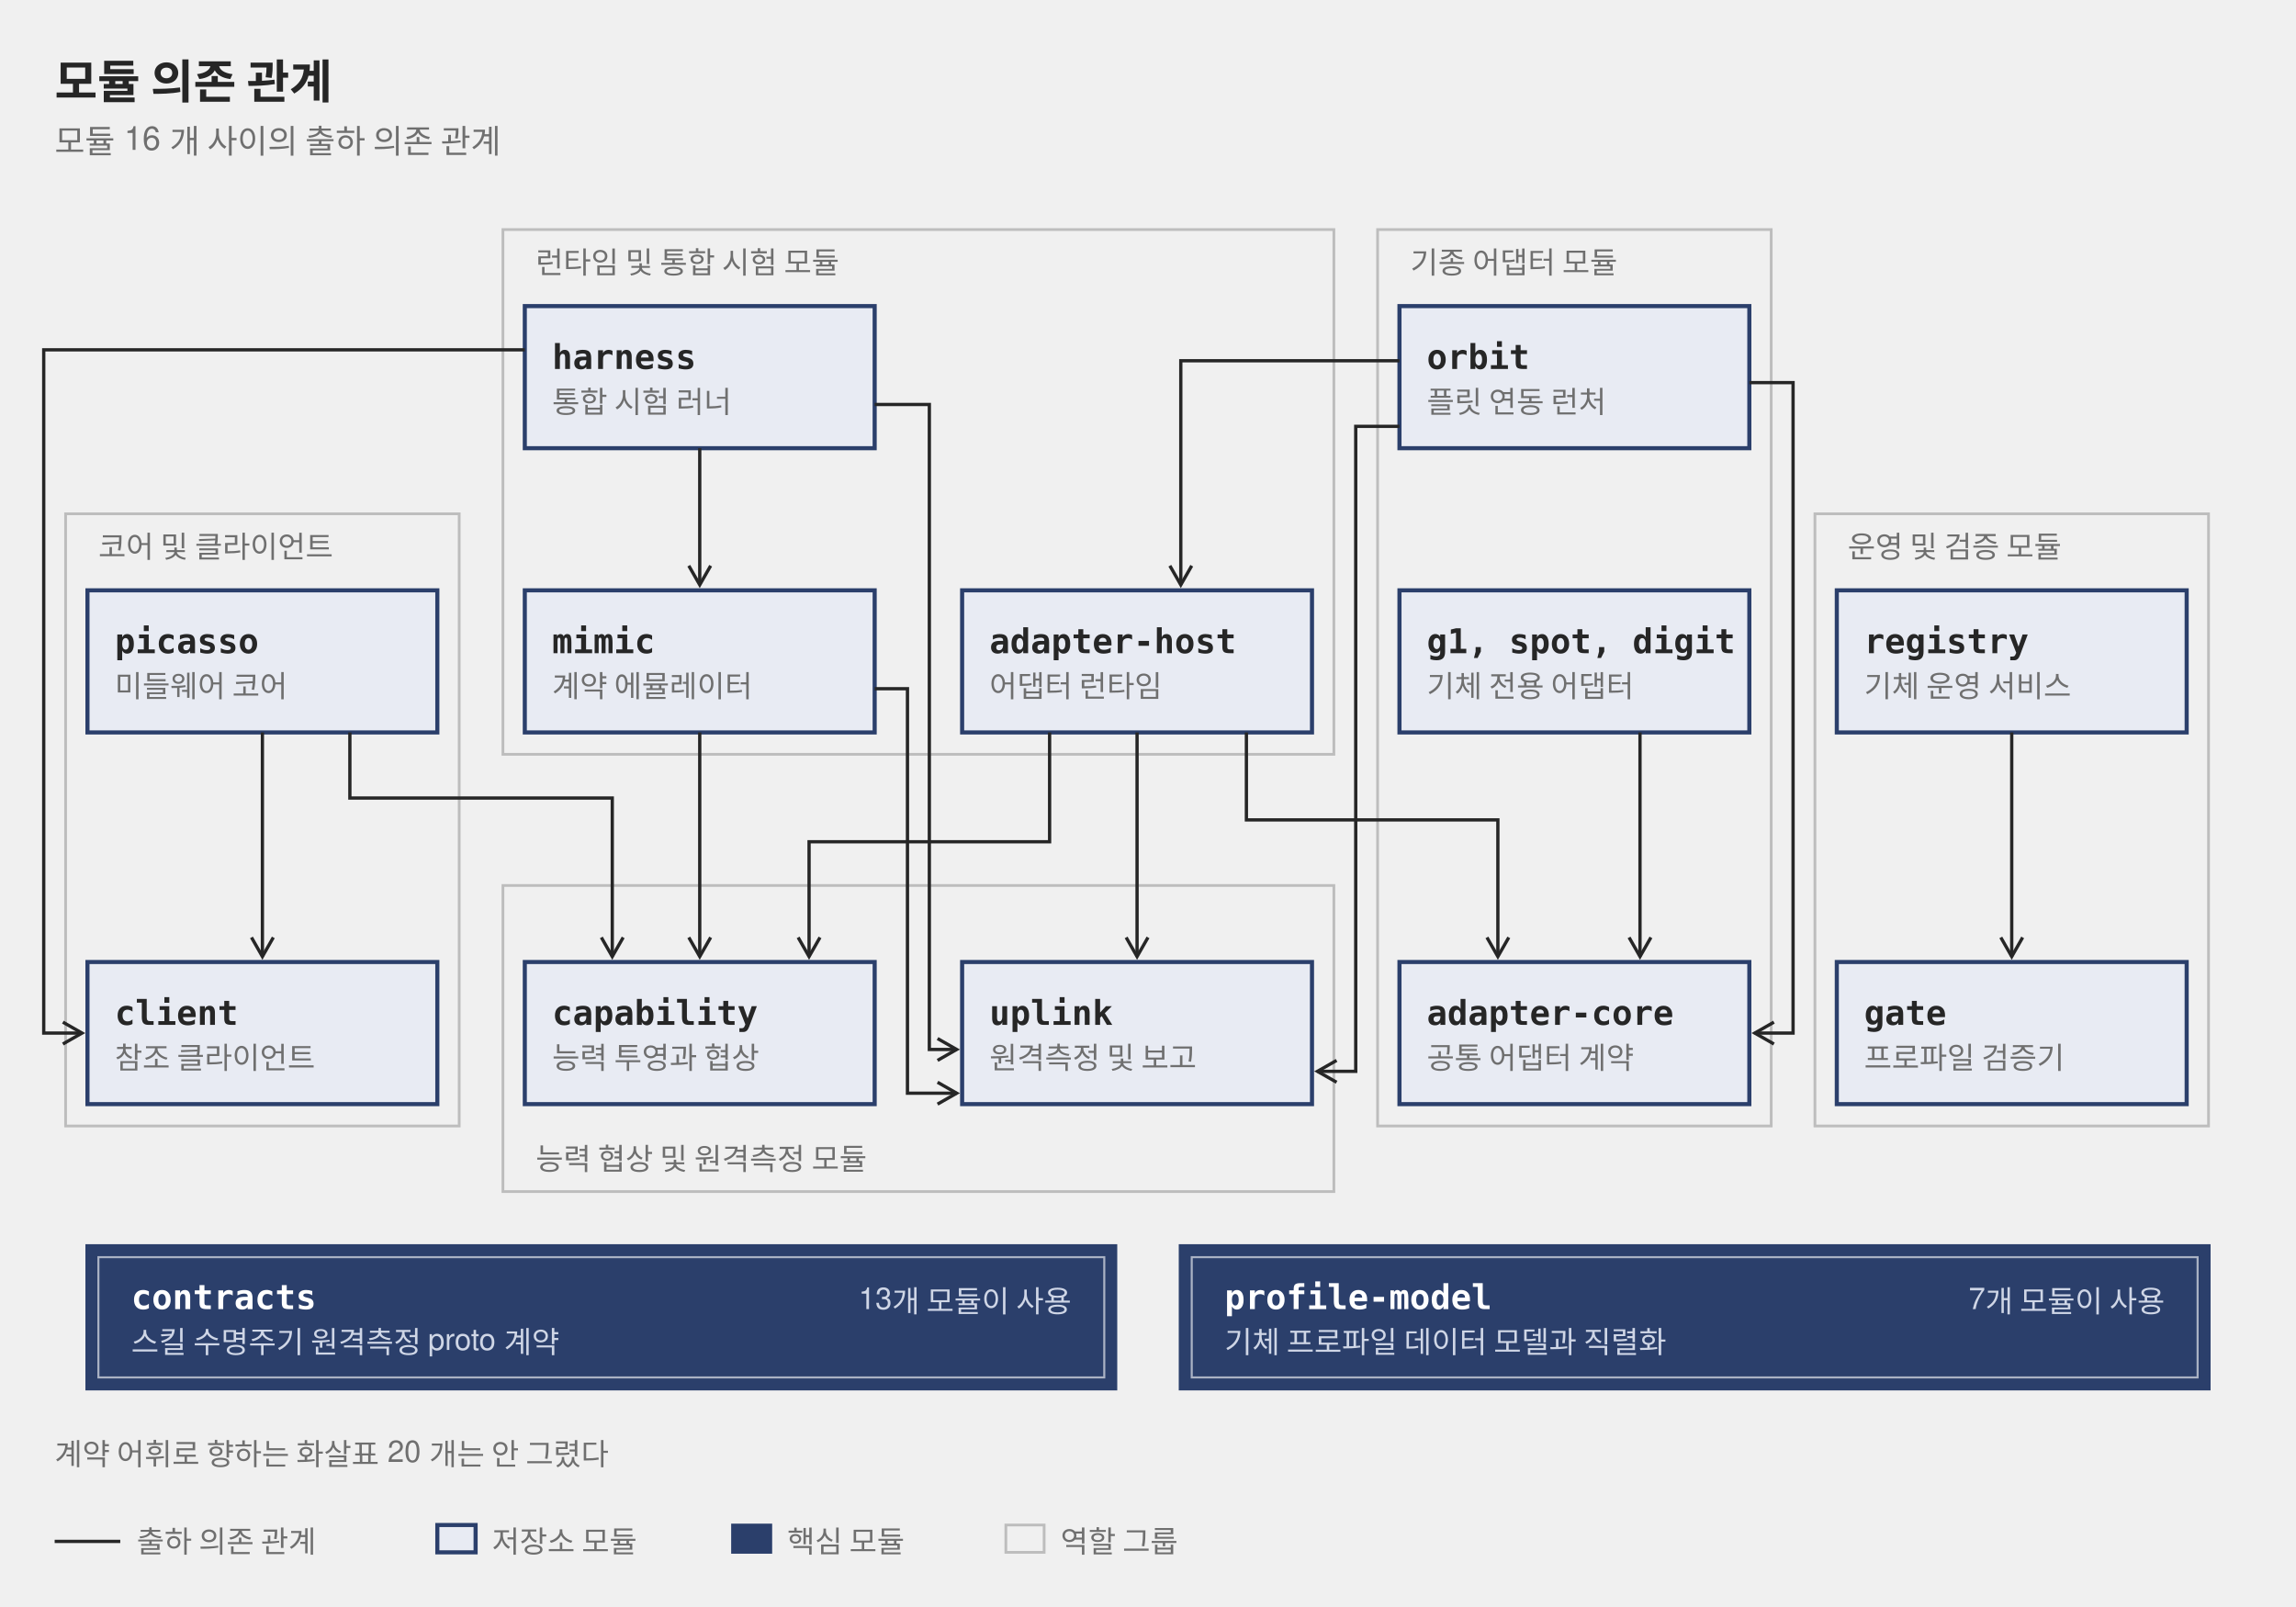
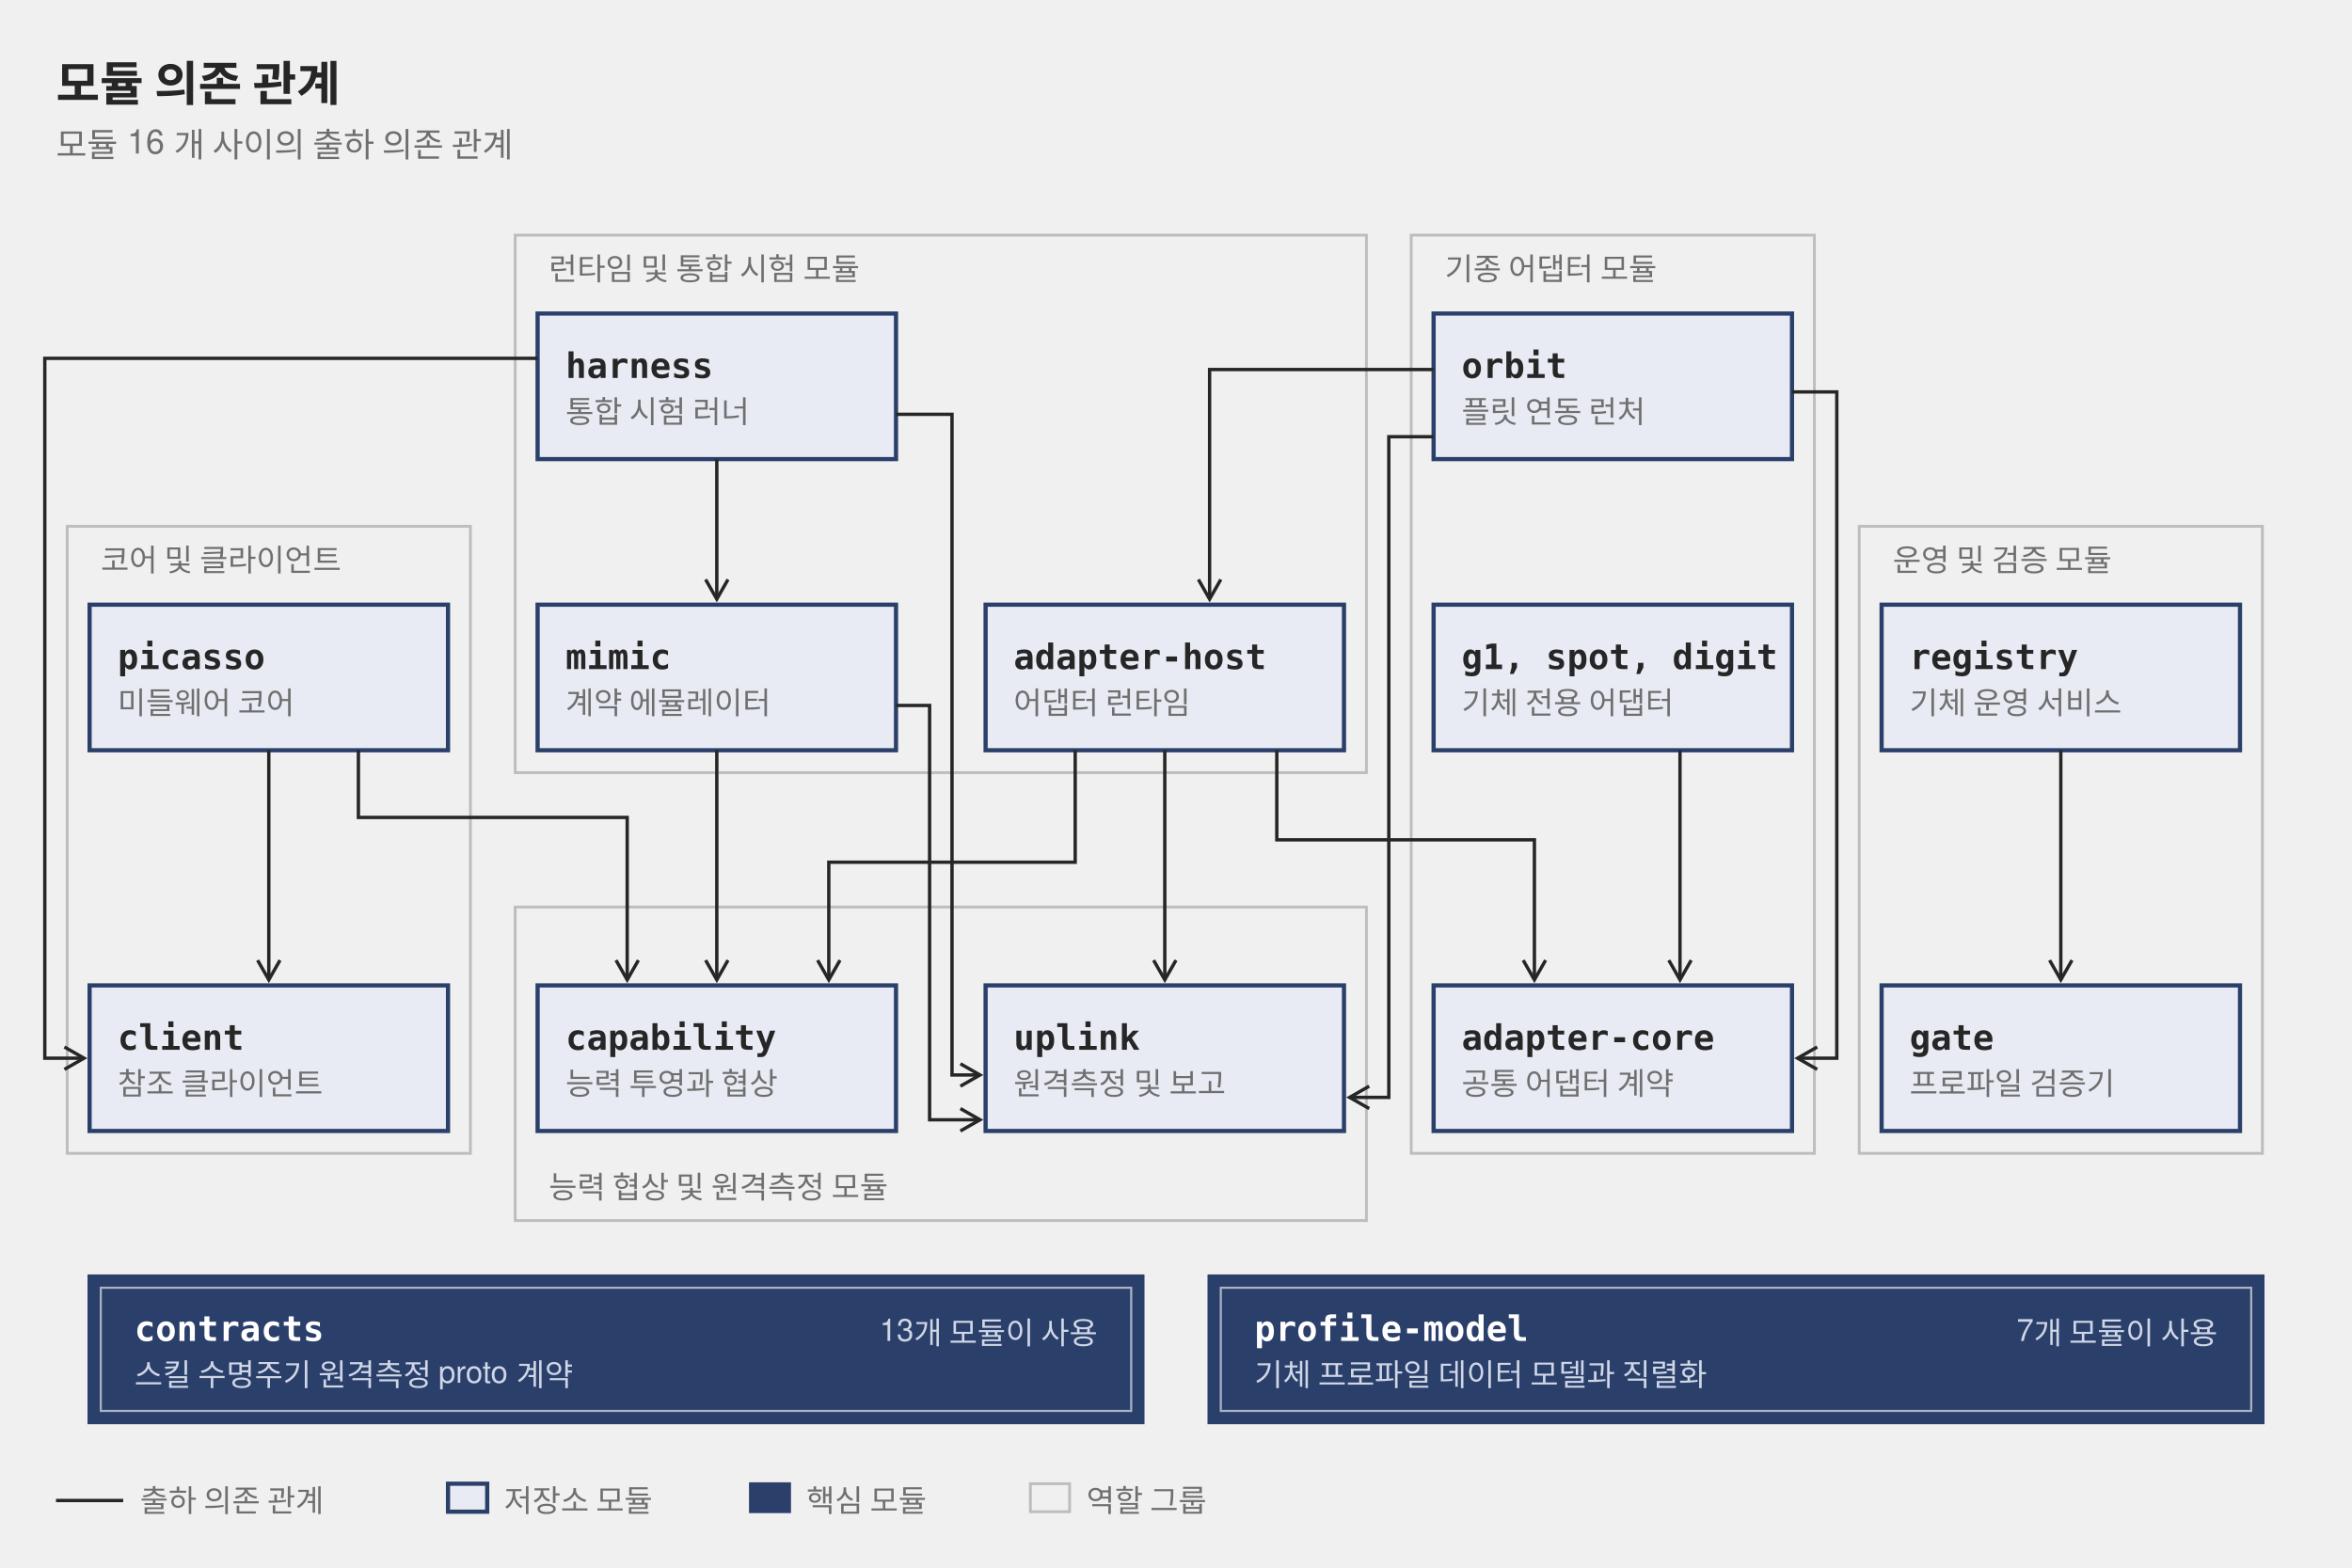
- <svg xmlns="http://www.w3.org/2000/svg" width="840" height="588" viewBox="0 0 840 588">
+ <svg xmlns="http://www.w3.org/2000/svg" width="840" height="560" viewBox="0 0 840 560">
  <defs>
    <marker id="data" markerUnits="userSpaceOnUse" markerWidth="10" markerHeight="10" refX="8" refY="5" orient="auto">
      <path d="M1,1 L8,5 L1,9" fill="none" stroke="#262626" stroke-width="1.2" />
    </marker>
  </defs>
  <g font-family="'Helvetica Neue', Helvetica, Arial, 'Apple SD Gothic Neo', 'Malgun Gothic', 'Noto Sans KR', 'Noto Sans CJK KR', sans-serif" fill="#262626">
    <text x="20" y="36" font-size="17" font-weight="700">모듈 의존 관계</text>
    <text x="20" y="56" font-size="12" fill="#6f6f6f">모듈 16 개 사이의 출하 의존 관계</text>
    <rect x="24" y="188" width="144" height="224" fill="none" stroke="#bdbdbd" />
    <text x="36" y="204" font-size="11" fill="#6f6f6f">코어 및 클라이언트</text>
    <rect x="184" y="84" width="304" height="192" fill="none" stroke="#bdbdbd" />
    <text x="196" y="100" font-size="11" fill="#6f6f6f">런타임 및 통합 시험 모듈</text>
    <rect x="184" y="324" width="304" height="112" fill="none" stroke="#bdbdbd" />
    <text x="196" y="428" font-size="11" fill="#6f6f6f">능력 협상 및 원격측정 모듈</text>
    <rect x="504" y="84" width="144" height="328" fill="none" stroke="#bdbdbd" />
    <text x="516" y="100" font-size="11" fill="#6f6f6f">기종 어댑터 모듈</text>
    <rect x="664" y="188" width="144" height="224" fill="none" stroke="#bdbdbd" />
    <text x="676" y="204" font-size="11" fill="#6f6f6f">운영 및 검증 모듈</text>
    <rect x="192" y="112" width="128" height="52" fill="#e8ebf3" stroke="#2b3f6b" stroke-width="1.5" />
    <text x="202" y="135" font-size="12.5" font-weight="700" font-family="Menlo, Consolas, 'DejaVu Sans Mono', monospace">harness</text>
    <text x="202" y="151" font-size="11" fill="#6f6f6f">통합 시험 러너</text>
    <rect x="512" y="112" width="128" height="52" fill="#e8ebf3" stroke="#2b3f6b" stroke-width="1.5" />
    <text x="522" y="135" font-size="12.5" font-weight="700" font-family="Menlo, Consolas, 'DejaVu Sans Mono', monospace">orbit</text>
    <text x="522" y="151" font-size="11" fill="#6f6f6f">플릿 연동 런처</text>
    <rect x="32" y="216" width="128" height="52" fill="#e8ebf3" stroke="#2b3f6b" stroke-width="1.5" />
    <text x="42" y="239" font-size="12.5" font-weight="700" font-family="Menlo, Consolas, 'DejaVu Sans Mono', monospace">picasso</text>
    <text x="42" y="255" font-size="11" fill="#6f6f6f">미들웨어 코어</text>
    <rect x="192" y="216" width="128" height="52" fill="#e8ebf3" stroke="#2b3f6b" stroke-width="1.5" />
    <text x="202" y="239" font-size="12.5" font-weight="700" font-family="Menlo, Consolas, 'DejaVu Sans Mono', monospace">mimic</text>
    <text x="202" y="255" font-size="11" fill="#6f6f6f">계약 에뮬레이터</text>
    <rect x="352" y="216" width="128" height="52" fill="#e8ebf3" stroke="#2b3f6b" stroke-width="1.5" />
    <text x="362" y="239" font-size="12.5" font-weight="700" font-family="Menlo, Consolas, 'DejaVu Sans Mono', monospace">adapter-host</text>
    <text x="362" y="255" font-size="11" fill="#6f6f6f">어댑터 런타임</text>
    <rect x="512" y="216" width="128" height="52" fill="#e8ebf3" stroke="#2b3f6b" stroke-width="1.5" />
    <text x="522" y="239" font-size="12.5" font-weight="700" font-family="Menlo, Consolas, 'DejaVu Sans Mono', monospace">g1, spot, digit</text>
    <text x="522" y="255" font-size="11" fill="#6f6f6f">기체 전용 어댑터</text>
    <rect x="672" y="216" width="128" height="52" fill="#e8ebf3" stroke="#2b3f6b" stroke-width="1.5" />
    <text x="682" y="239" font-size="12.5" font-weight="700" font-family="Menlo, Consolas, 'DejaVu Sans Mono', monospace">registry</text>
    <text x="682" y="255" font-size="11" fill="#6f6f6f">기체 운영 서비스</text>
    <rect x="32" y="352" width="128" height="52" fill="#e8ebf3" stroke="#2b3f6b" stroke-width="1.5" />
    <text x="42" y="375" font-size="12.5" font-weight="700" font-family="Menlo, Consolas, 'DejaVu Sans Mono', monospace">client</text>
    <text x="42" y="391" font-size="11" fill="#6f6f6f">참조 클라이언트</text>
    <rect x="192" y="352" width="128" height="52" fill="#e8ebf3" stroke="#2b3f6b" stroke-width="1.5" />
    <text x="202" y="375" font-size="12.5" font-weight="700" font-family="Menlo, Consolas, 'DejaVu Sans Mono', monospace">capability</text>
    <text x="202" y="391" font-size="11" fill="#6f6f6f">능력 투영과 협상</text>
    <rect x="352" y="352" width="128" height="52" fill="#e8ebf3" stroke="#2b3f6b" stroke-width="1.5" />
    <text x="362" y="375" font-size="12.5" font-weight="700" font-family="Menlo, Consolas, 'DejaVu Sans Mono', monospace">uplink</text>
    <text x="362" y="391" font-size="11" fill="#6f6f6f">원격측정 및 보고</text>
    <rect x="512" y="352" width="128" height="52" fill="#e8ebf3" stroke="#2b3f6b" stroke-width="1.5" />
    <text x="522" y="375" font-size="12.5" font-weight="700" font-family="Menlo, Consolas, 'DejaVu Sans Mono', monospace">adapter-core</text>
    <text x="522" y="391" font-size="11" fill="#6f6f6f">공통 어댑터 계약</text>
    <rect x="672" y="352" width="128" height="52" fill="#e8ebf3" stroke="#2b3f6b" stroke-width="1.5" />
    <text x="682" y="375" font-size="12.5" font-weight="700" font-family="Menlo, Consolas, 'DejaVu Sans Mono', monospace">gate</text>
    <text x="682" y="391" font-size="11" fill="#6f6f6f">프로파일 검증기</text>
    <rect x="32" y="456" width="376" height="52" fill="#2b3f6b" stroke="#2b3f6b" stroke-width="1.5" />
    <rect x="36" y="460" width="368" height="44" fill="none" stroke="#fff" stroke-width="0.75" stroke-opacity="0.6" />
    <text x="48" y="479" font-size="12.5" font-weight="700" fill="#fff" font-family="Menlo, Consolas, 'DejaVu Sans Mono', monospace">contracts</text>
    <text x="48" y="495" font-size="11" fill="#cfd6e6">스킬 수명주기 원격측정 proto 계약</text>
    <text x="392" y="479" font-size="11" fill="#cfd6e6" text-anchor="end">13개 모듈이 사용</text>
    <rect x="432" y="456" width="376" height="52" fill="#2b3f6b" stroke="#2b3f6b" stroke-width="1.5" />
    <rect x="436" y="460" width="368" height="44" fill="none" stroke="#fff" stroke-width="0.75" stroke-opacity="0.6" />
    <text x="448" y="479" font-size="12.5" font-weight="700" fill="#fff" font-family="Menlo, Consolas, 'DejaVu Sans Mono', monospace">profile-model</text>
    <text x="448" y="495" font-size="11" fill="#cfd6e6">기체 프로파일 데이터 모델과 직렬화</text>
    <text x="792" y="479" font-size="11" fill="#cfd6e6" text-anchor="end">7개 모듈이 사용</text>
-     <text x="20" y="536" font-size="11" fill="#6f6f6f">계약 어휘로 향하는 화살표 20 개는 안 그렸다</text>
    <g fill="none" stroke="#262626" stroke-width="1.2">
      <path d="M96,268 V350" marker-end="url(#data)" />
      <path d="M128,268 V292 H224 V350" marker-end="url(#data)" />
      <path d="M256,268 V350" marker-end="url(#data)" />
      <path d="M320,252 H332 V400 H350" marker-end="url(#data)" />
      <path d="M384,268 V308 H296 V350" marker-end="url(#data)" />
      <path d="M416,268 V350" marker-end="url(#data)" />
      <path d="M456,268 V300 H548 V350" marker-end="url(#data)" />
      <path d="M600,268 V350" marker-end="url(#data)" />
      <path d="M736,268 V350" marker-end="url(#data)" />
      <path d="M256,164 V214" marker-end="url(#data)" />
      <path d="M192,128 H16 V378 H30" marker-end="url(#data)" />
      <path d="M320,148 H340 V384 H350" marker-end="url(#data)" />
      <path d="M512,132 H432 V214" marker-end="url(#data)" />
      <path d="M512,156 H496 V392 H482" marker-end="url(#data)" />
      <path d="M640,140 H656 V378 H642" marker-end="url(#data)" />
    </g>
    <g font-size="10.5" fill="#6f6f6f">
-       <path d="M20,564 H44" fill="none" stroke="#262626" stroke-width="1.2" />
-       <text x="50" y="568" font-size="11">출하 의존 관계</text>
-       <rect x="160" y="558" width="14" height="10" fill="#e8ebf3" stroke="#2b3f6b" stroke-width="1.5" />
-       <text x="180" y="568" font-size="11">저장소 모듈</text>
-       <rect x="268" y="558" width="14" height="10" fill="#2b3f6b" stroke="#2b3f6b" />
-       <text x="288" y="568" font-size="11">핵심 모듈</text>
-       <rect x="368" y="558" width="14" height="10" fill="none" stroke="#bdbdbd" />
-       <text x="388" y="568" font-size="11">역할 그룹</text>
+       <path d="M20,536 H44" fill="none" stroke="#262626" stroke-width="1.2" />
+       <text x="50" y="540" font-size="11">출하 의존 관계</text>
+       <rect x="160" y="530" width="14" height="10" fill="#e8ebf3" stroke="#2b3f6b" stroke-width="1.5" />
+       <text x="180" y="540" font-size="11">저장소 모듈</text>
+       <rect x="268" y="530" width="14" height="10" fill="#2b3f6b" stroke="#2b3f6b" />
+       <text x="288" y="540" font-size="11">핵심 모듈</text>
+       <rect x="368" y="530" width="14" height="10" fill="none" stroke="#bdbdbd" />
+       <text x="388" y="540" font-size="11">역할 그룹</text>
    </g>
  </g>
</svg>
